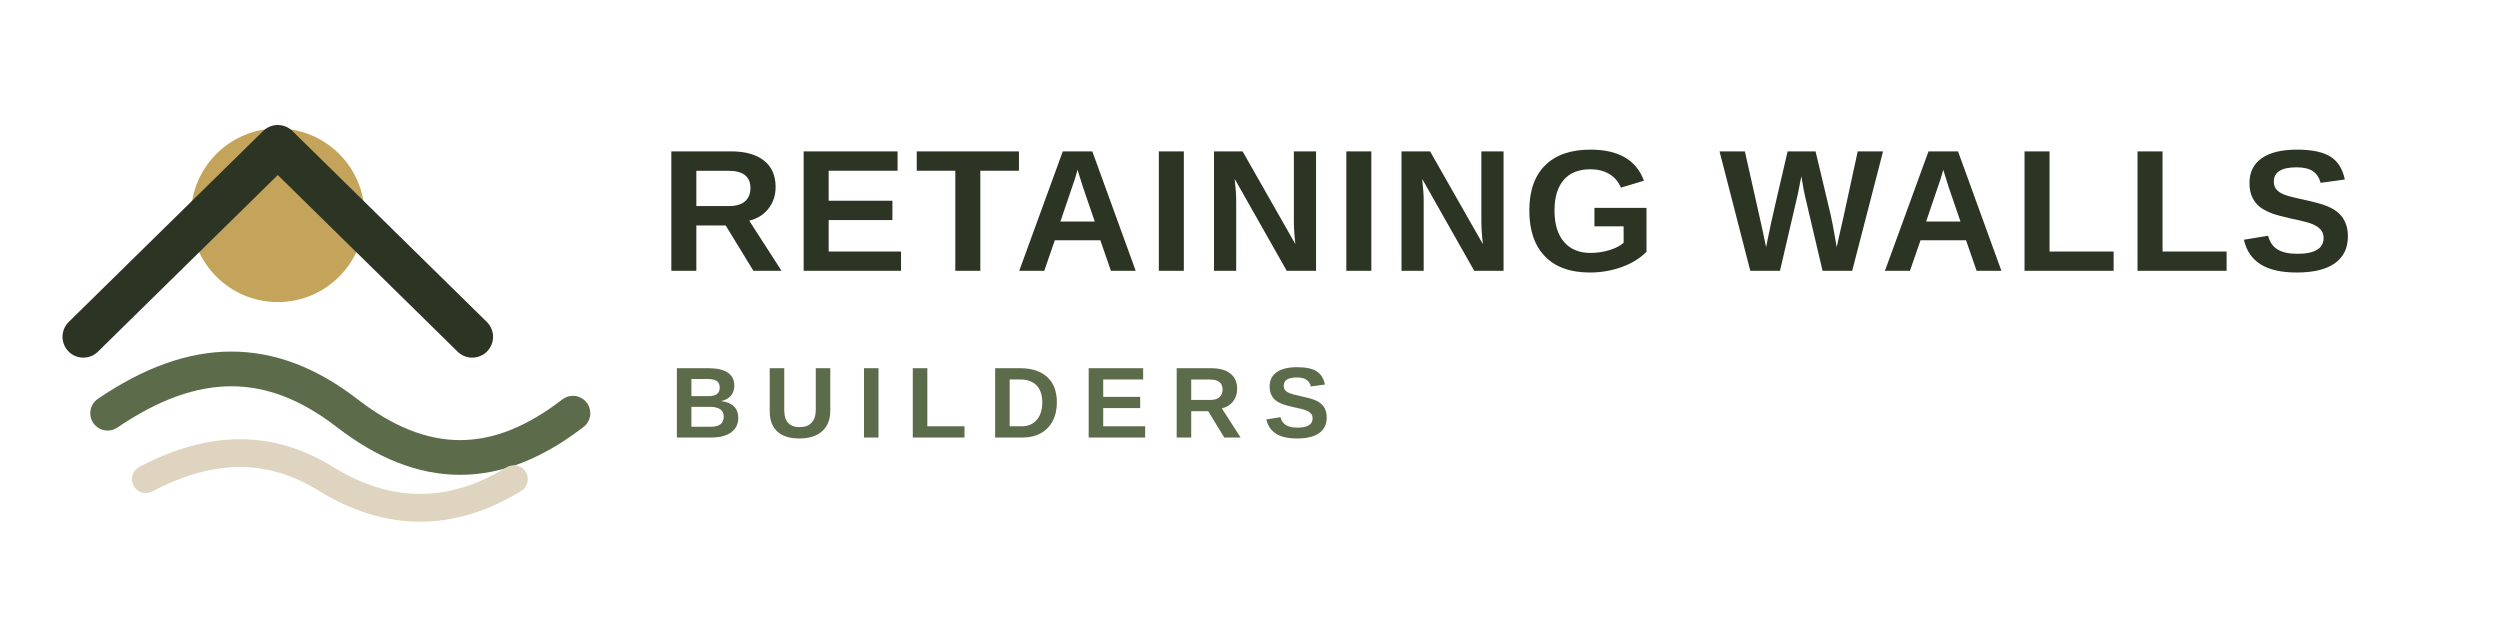
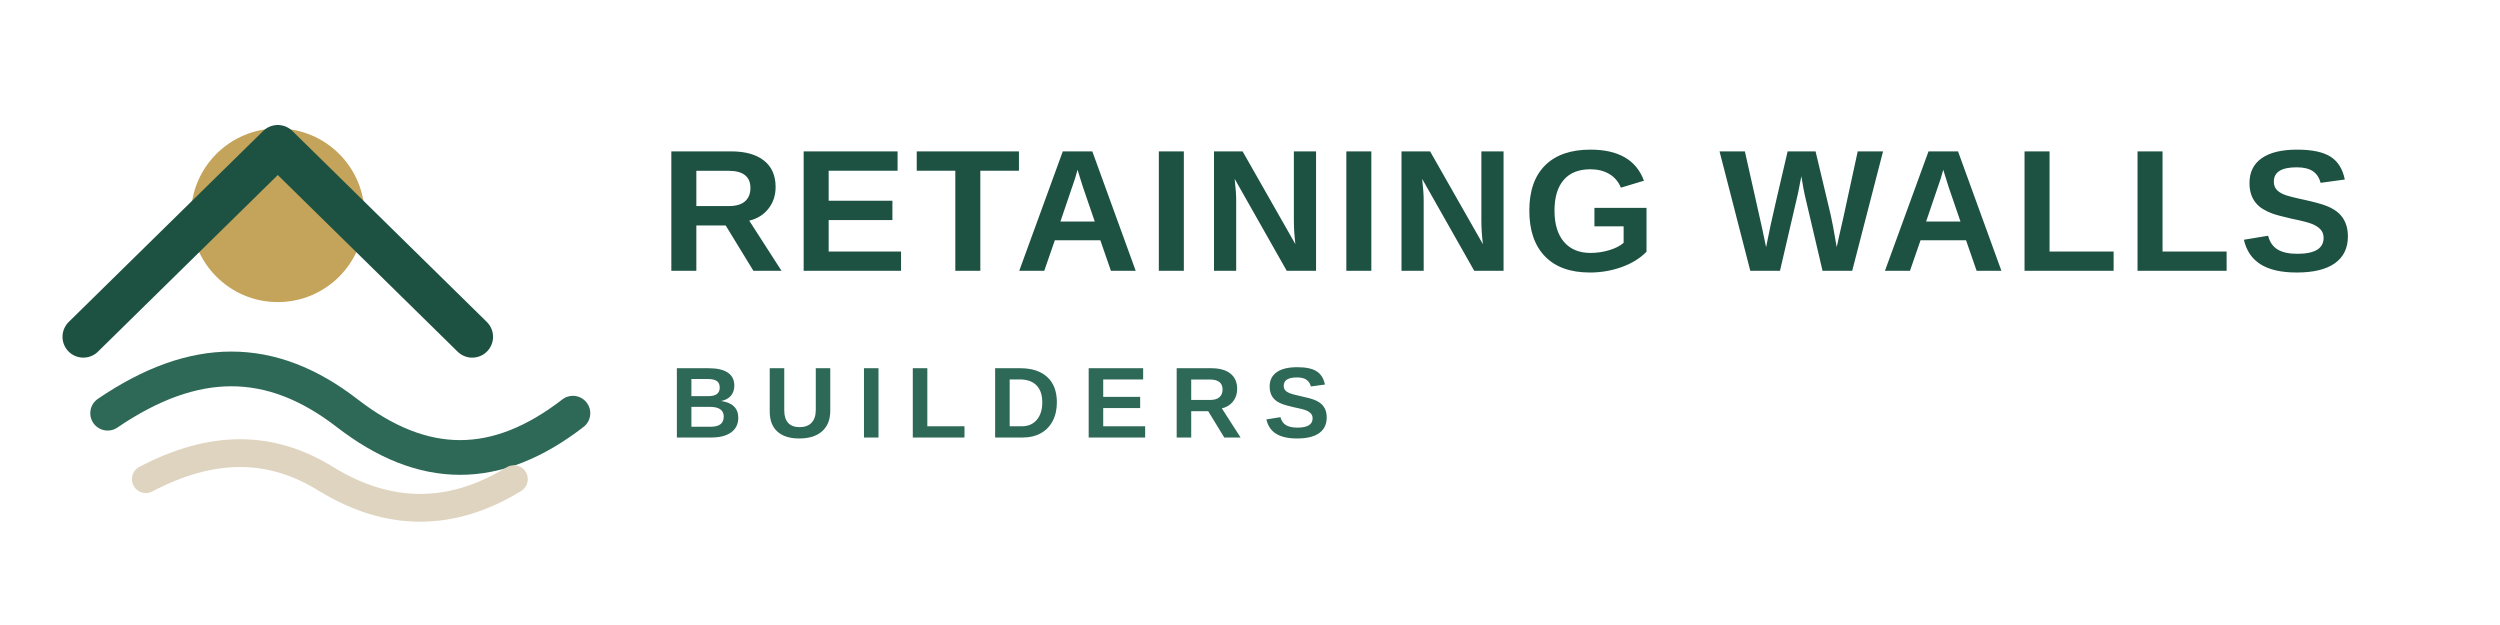
<svg xmlns="http://www.w3.org/2000/svg" viewBox="0 0 720 180" role="img" aria-labelledby="title desc">
  <style>
    .name{font-family:Gilroy,Arial,sans-serif;font-weight:700;letter-spacing:2px}
    .sub{font-family:Gilroy,Arial,sans-serif;font-weight:600;letter-spacing:6px}
  </style>
  <g transform="translate(8 14)">
    <circle cx="72" cy="48" r="25" fill="#c4a35a" />
-     <path d="M16 83 72 28l56 55" fill="none" stroke="#2c3424" stroke-width="12" stroke-linecap="round" stroke-linejoin="round" />
-     <path d="M23 105c25-17 47-17 69 0 22 17 43 17 65 0" fill="none" stroke="#5c6b4a" stroke-width="10" stroke-linecap="round" />
+     <path d="M16 83 72 28l56 55" fill="none" stroke="#1d5242" stroke-width="12" stroke-linecap="round" stroke-linejoin="round" />
+     <path d="M23 105c25-17 47-17 69 0 22 17 43 17 65 0" fill="none" stroke="#2e6957" stroke-width="10" stroke-linecap="round" />
    <path d="M34 124c19-10 36-10 52 0 18 11 36 11 54 0" fill="none" stroke="#ded4bf" stroke-width="8" stroke-linecap="round" />
  </g>
-   <text x="190" y="78" class="name" font-size="50" fill="#2c3424">RETAINING WALLS</text>
-   <text x="193" y="126" class="sub" font-size="29" fill="#5c6b4a">BUILDERS</text>
+   <text x="190" y="78" class="name" font-size="50" fill="#1d5242">RETAINING WALLS</text>
+   <text x="193" y="126" class="sub" font-size="29" fill="#2e6957">BUILDERS</text>
</svg>
